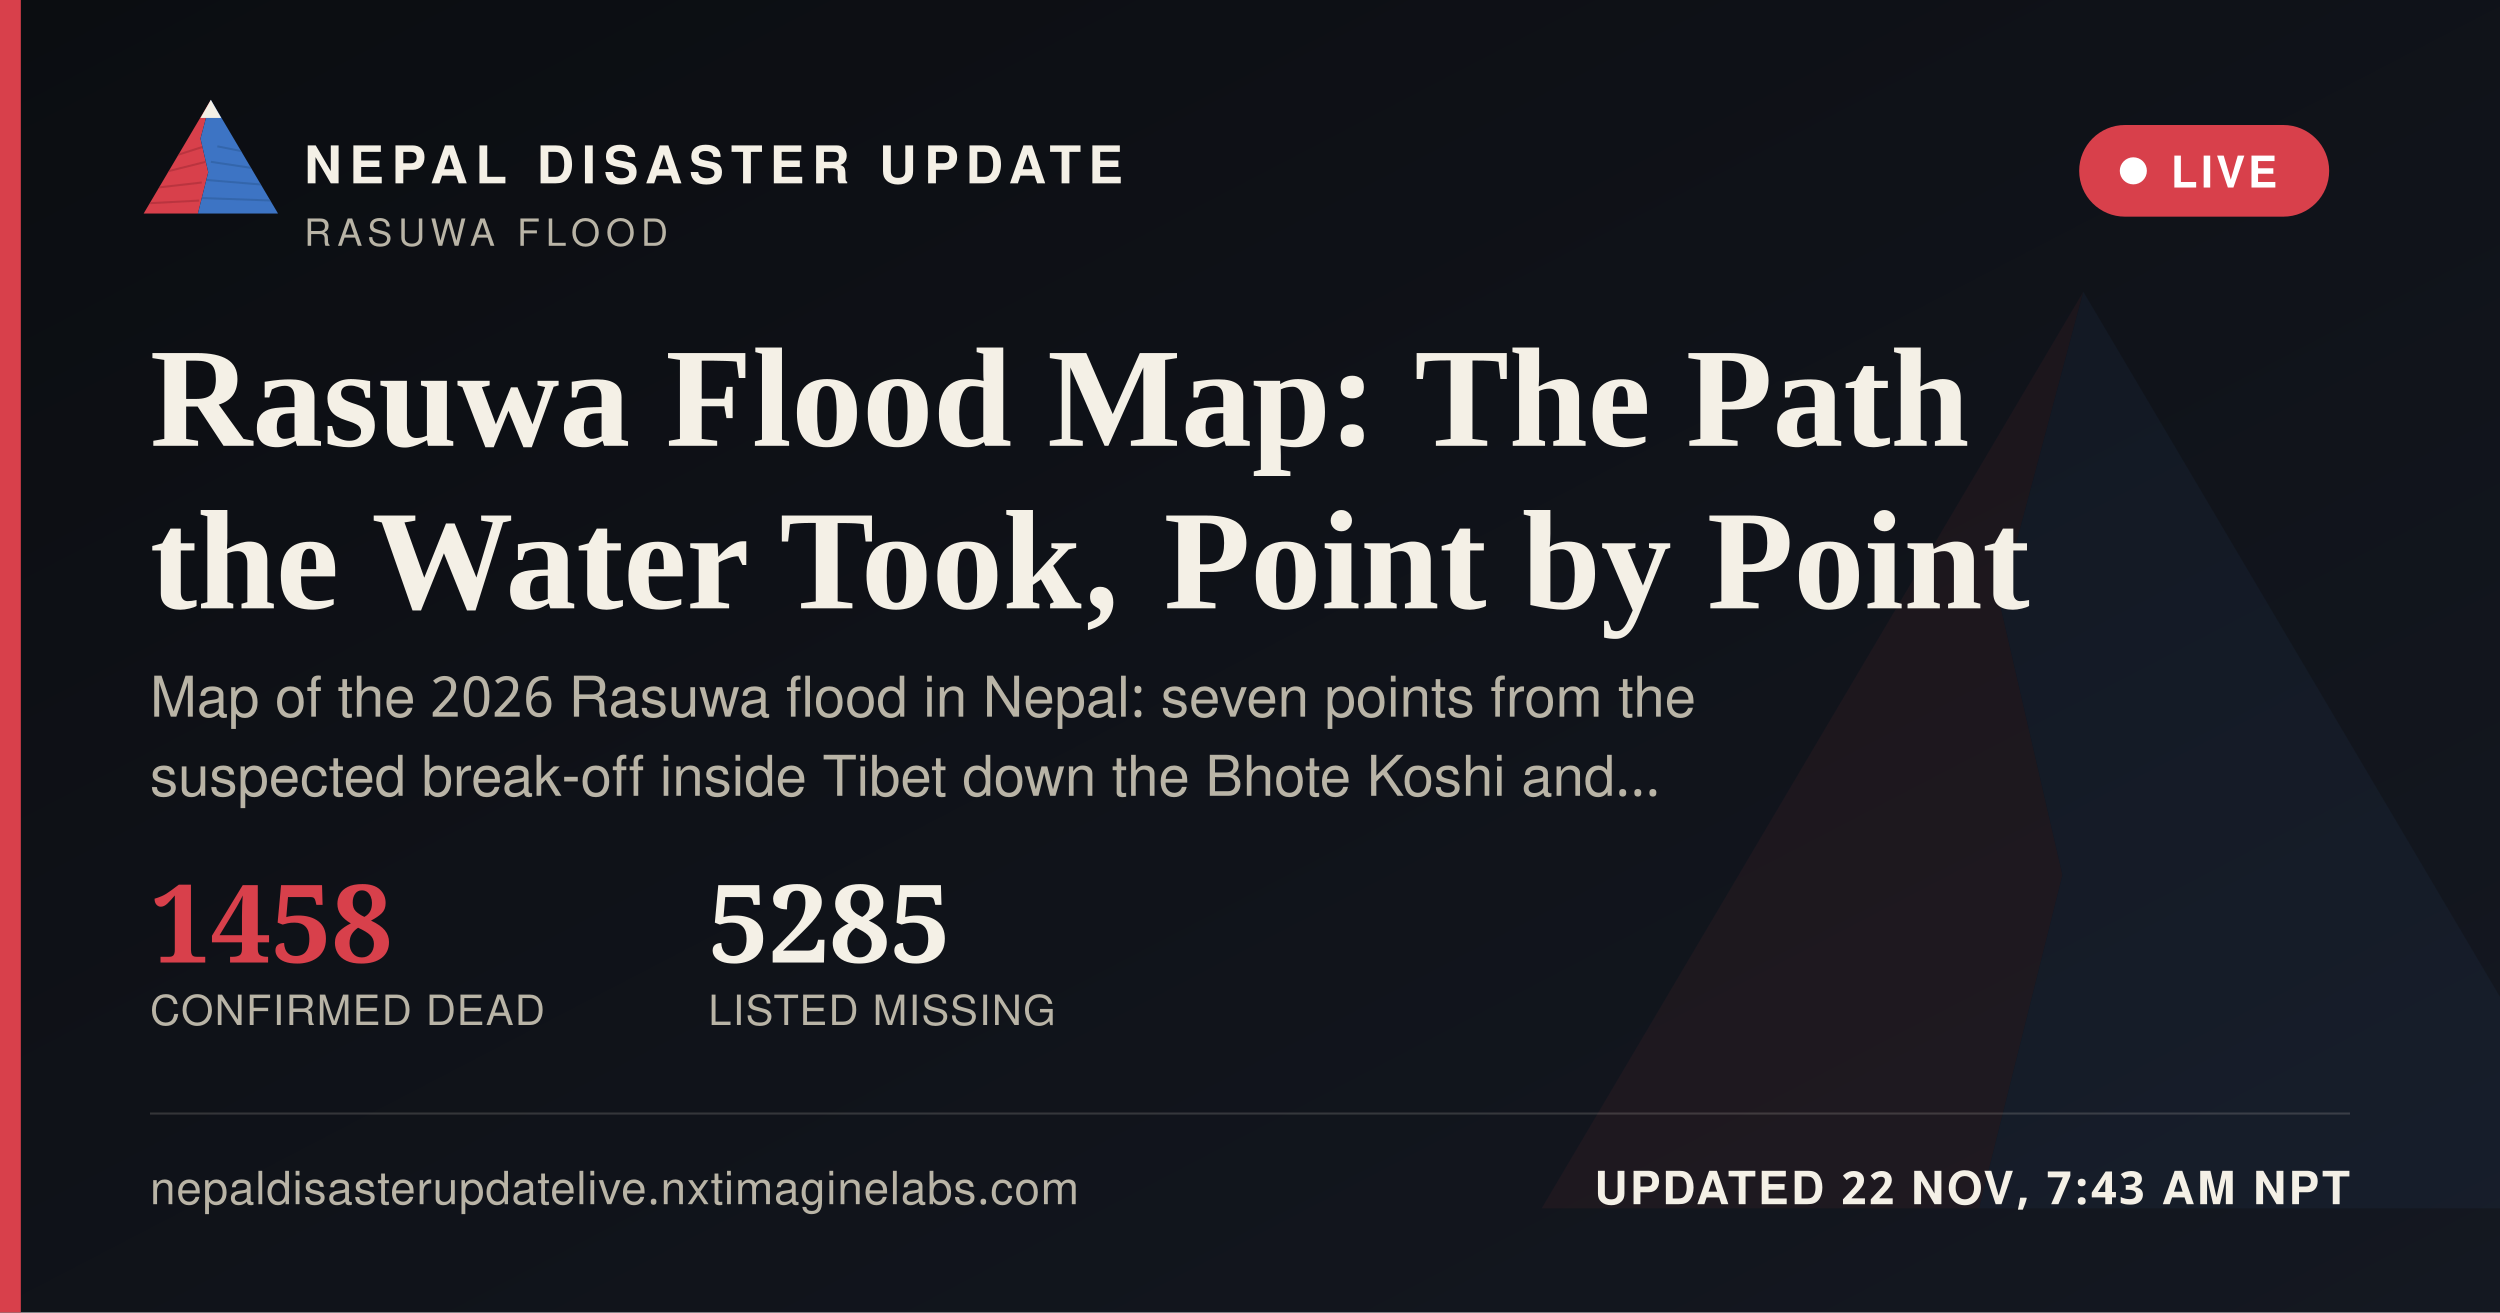
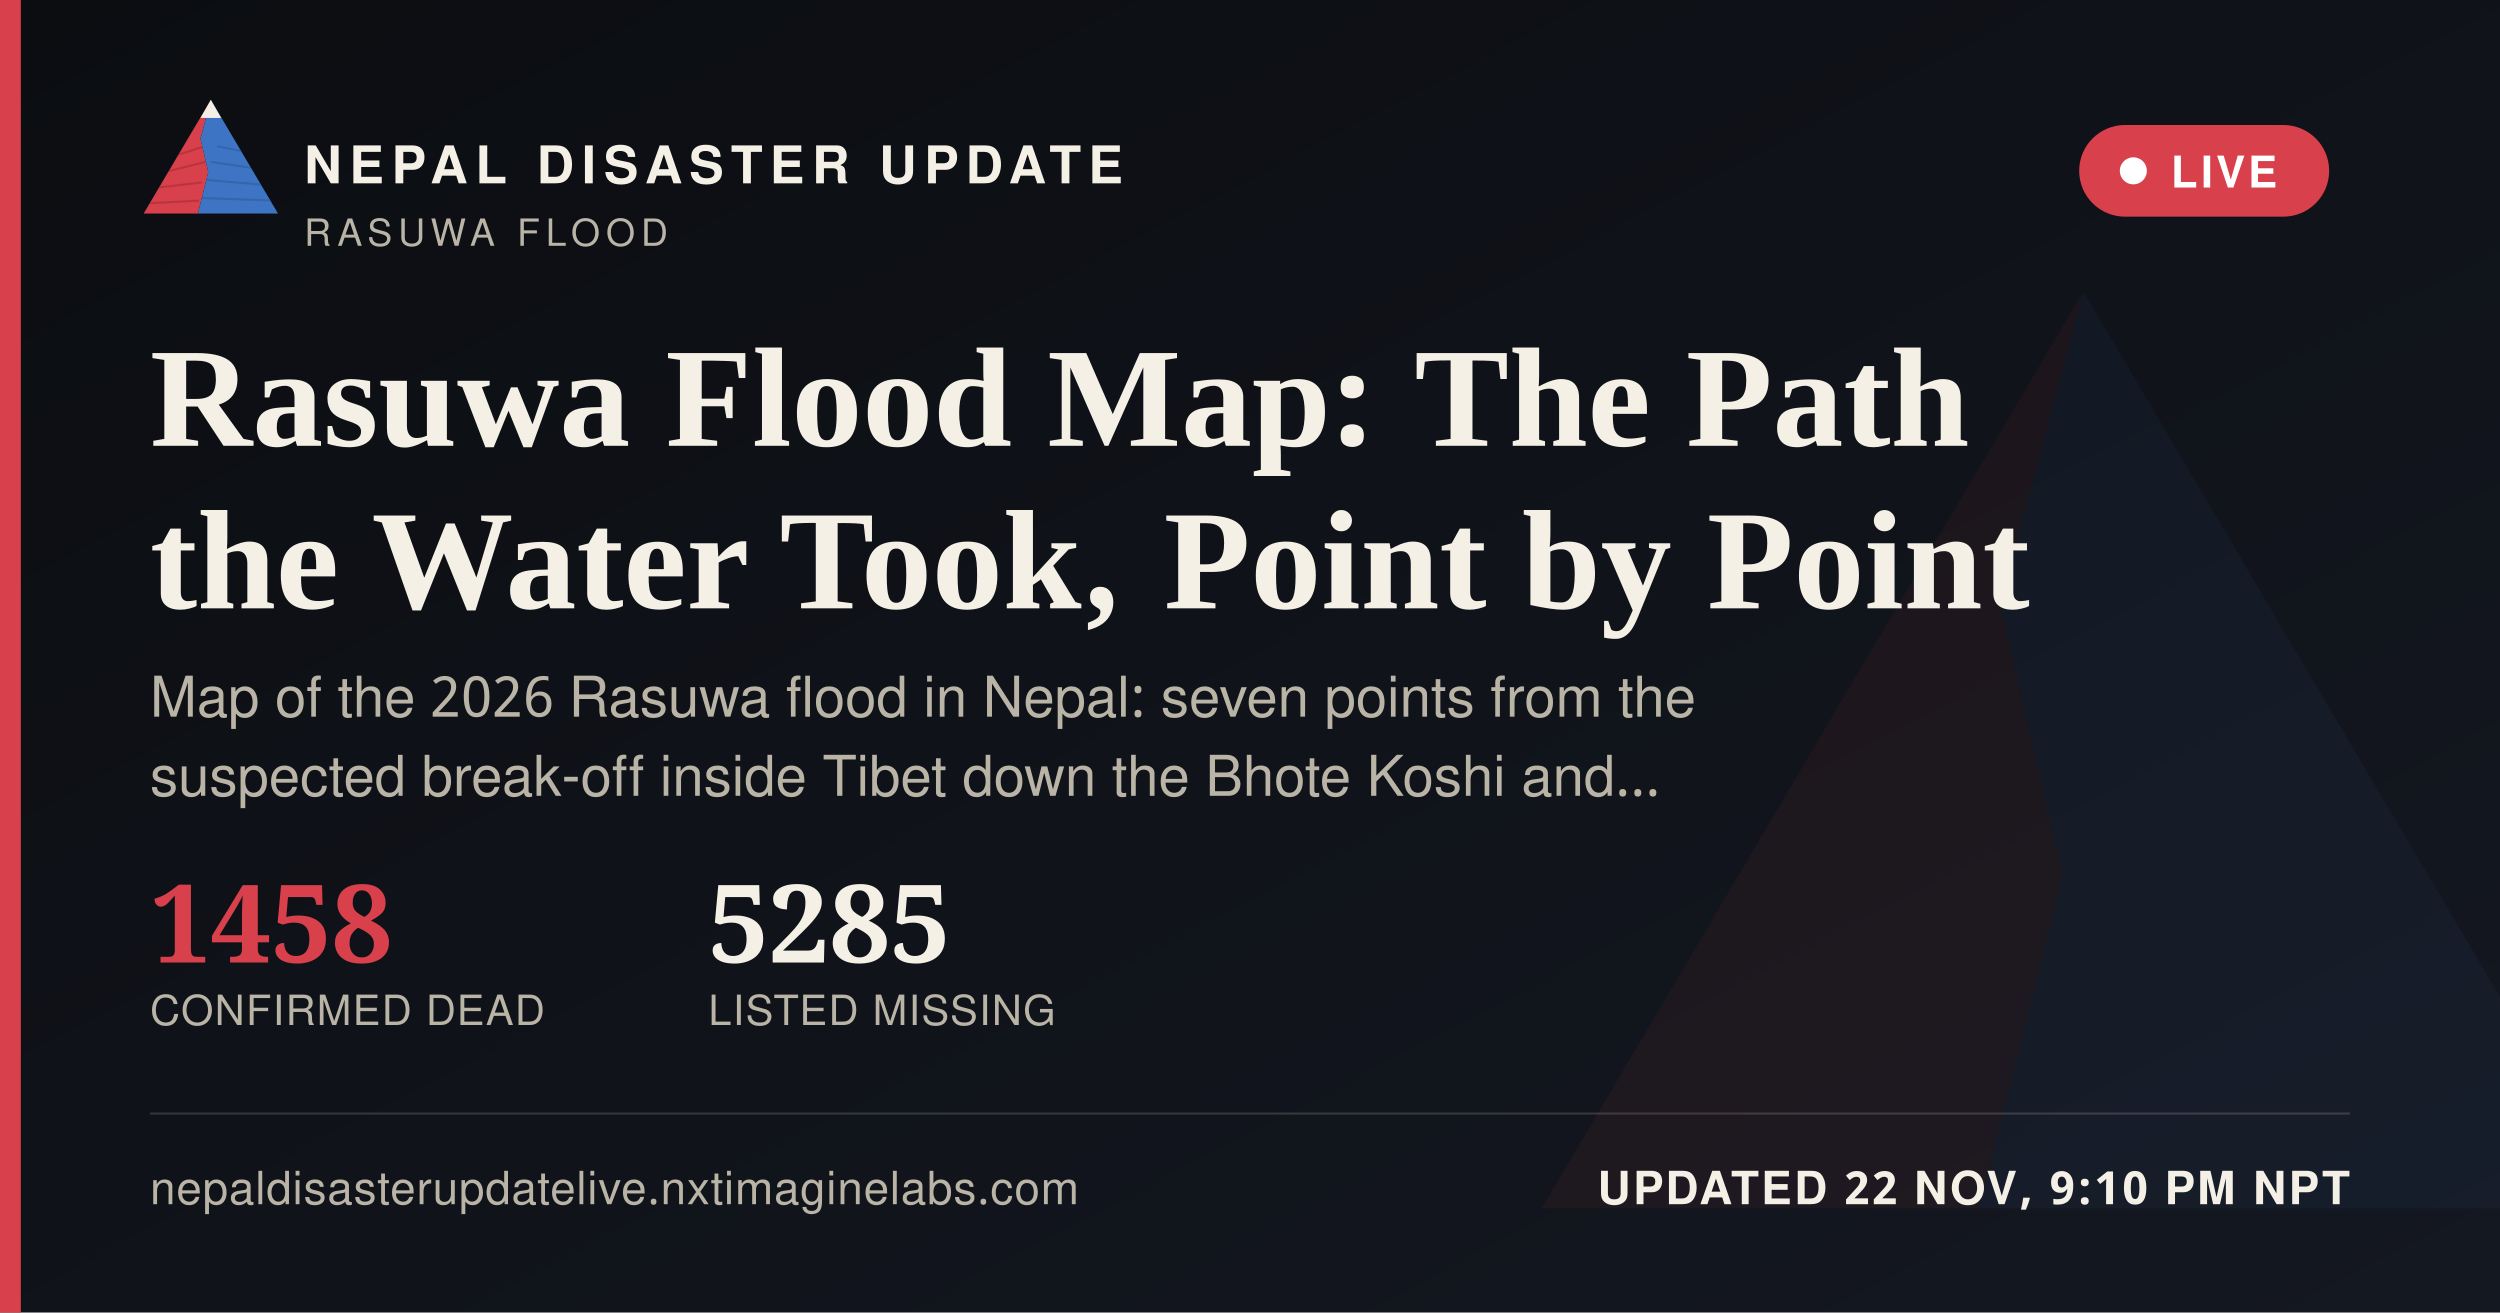
<svg xmlns="http://www.w3.org/2000/svg" width="1200" height="630" viewBox="0 0 1200 630">
  <defs>
    <linearGradient id="ogbg" x1="0" y1="0" x2="1" y2="1">
      <stop offset="0" stop-color="#0B0D11" />
      <stop offset="1" stop-color="#141821" />
    </linearGradient>
  </defs>
  <rect width="1200" height="630" fill="url(#ogbg)" />
  <g transform="translate(700,60) scale(5)" opacity="0.06">
    <polygon points="60,16 52,46 58,72 50,104 8,104" fill="#D8404B" />
    <polygon points="60,16 112,104 50,104 58,72 52,46" fill="#3D74C4" />
  </g>
  <rect x="0" y="0" width="10" height="630" fill="#D8404B" />
  <g transform="translate(64,38) scale(0.62)">
    <g>
      <defs>
        <clipPath id="ogLc">
          <polygon points="60,16 52,46 58,72 50,104 8,104" />
        </clipPath>
        <clipPath id="ogRc">
          <polygon points="60,16 112,104 50,104 58,72 52,46" />
        </clipPath>
      </defs>
      <polygon points="60,16 52,46 58,72 50,104 8,104" fill="#D8404B" />
      <g clip-path="url(#ogLc)" stroke="#A32A34" stroke-width="1.6" fill="none" opacity="0.55">
        <path d="M30,60 L55,52" />
        <path d="M24,72 L56,64" />
        <path d="M18,84 L53,80" />
        <path d="M13,96 L51,94" />
      </g>
      <polygon points="60,16 112,104 50,104 58,72 52,46" fill="#3D74C4" />
      <g clip-path="url(#ogRc)" stroke="#2A5793" stroke-width="1.6" fill="none" opacity="0.5">
        <path d="M65,52 L95,58" />
        <path d="M60,64 L100,70" />
        <path d="M56,78 L104,82" />
        <path d="M52,92 L108,94" />
      </g>
      <polygon points="60,16 52,30 68,30" fill="#F4F0E6" />
    </g>
  </g>
  <text x="146" y="88" font-family="'Public Sans', 'Noto Sans Devanagari', 'Helvetica Neue', Helvetica, Arial, sans-serif" font-size="25" font-weight="800" letter-spacing="3.6" fill="#F4F0E6">NEPAL DISASTER UPDATE</text>
  <text x="146" y="118" font-family="'Public Sans', 'Noto Sans Devanagari', 'Helvetica Neue', Helvetica, Arial, sans-serif" font-size="18" letter-spacing="2.8" fill="#B9B4A6">RASUWA FLOOD</text>
  <g>
    <rect x="998" y="60" width="120" height="44" rx="22" fill="#D8404B" stroke="none" />
    <circle cx="1024" cy="82" r="6.5" fill="#FFFFFF" />
    <text x="1042" y="90" font-family="'Public Sans', 'Noto Sans Devanagari', 'Helvetica Neue', Helvetica, Arial, sans-serif" font-size="21" font-weight="700" letter-spacing="1.6" fill="#FFFFFF">LIVE</text>
  </g>
  <text x="72" y="214" font-family="Newsreader, 'Noto Serif Devanagari', Georgia, 'Times New Roman', serif" font-size="68" font-weight="600" fill="#F4F0E6">Rasuwa Flood Map: The Path</text>
  <text x="72" y="292" font-family="Newsreader, 'Noto Serif Devanagari', Georgia, 'Times New Roman', serif" font-size="68" font-weight="600" fill="#F4F0E6">the Water Took, Point by Point</text>
  <text x="72" y="344" font-family="'Public Sans', 'Noto Sans Devanagari', 'Helvetica Neue', Helvetica, Arial, sans-serif" font-size="27" fill="#B9B4A6">Map of the 2026 Rasuwa flood in Nepal: seven points from the</text>
  <text x="72" y="382" font-family="'Public Sans', 'Noto Sans Devanagari', 'Helvetica Neue', Helvetica, Arial, sans-serif" font-size="27" fill="#B9B4A6">suspected break-off inside Tibet down the Bhote Koshi and…</text>
  <g transform="translate(72,462)">
    <text x="0" y="0" font-family="Newsreader, 'Noto Serif Devanagari', Georgia, 'Times New Roman', serif" font-size="52" font-weight="600" fill="#D8404B">1458</text>
    <text x="0" y="30" font-family="'Public Sans', 'Noto Sans Devanagari', 'Helvetica Neue', Helvetica, Arial, sans-serif" font-size="20" letter-spacing="0.6" fill="#B9B4A6">CONFIRMED DEAD</text>
    <text x="268" y="0" font-family="Newsreader, 'Noto Serif Devanagari', Georgia, 'Times New Roman', serif" font-size="52" font-weight="600" fill="#F4F0E6">5285</text>
    <text x="268" y="30" font-family="'Public Sans', 'Noto Sans Devanagari', 'Helvetica Neue', Helvetica, Arial, sans-serif" font-size="20" letter-spacing="0.6" fill="#B9B4A6">LISTED MISSING</text>
  </g>
  <rect x="72" y="534" width="1056" height="1" fill="rgba(244,240,230,0.16)" />
  <text x="72" y="578" font-family="'Public Sans', 'Noto Sans Devanagari', 'Helvetica Neue', Helvetica, Arial, sans-serif" font-size="22" fill="#B9B4A6" letter-spacing="0.4">nepaldisasterupdatelive.nxtimaginelabs.com</text>
-   <text x="1128" y="578" text-anchor="end" font-family="'Public Sans', 'Noto Sans Devanagari', 'Helvetica Neue', Helvetica, Arial, sans-serif" font-size="22" font-weight="700" letter-spacing="1.2" fill="#F4F0E6">UPDATED 22 NOV, 7:43 AM NPT</text>
+   <text x="1128" y="578" text-anchor="end" font-family="'Public Sans', 'Noto Sans Devanagari', 'Helvetica Neue', Helvetica, Arial, sans-serif" font-size="22" font-weight="700" letter-spacing="1.2" fill="#F4F0E6">UPDATED 22 NOV, 9:10 PM NPT</text>
</svg>
